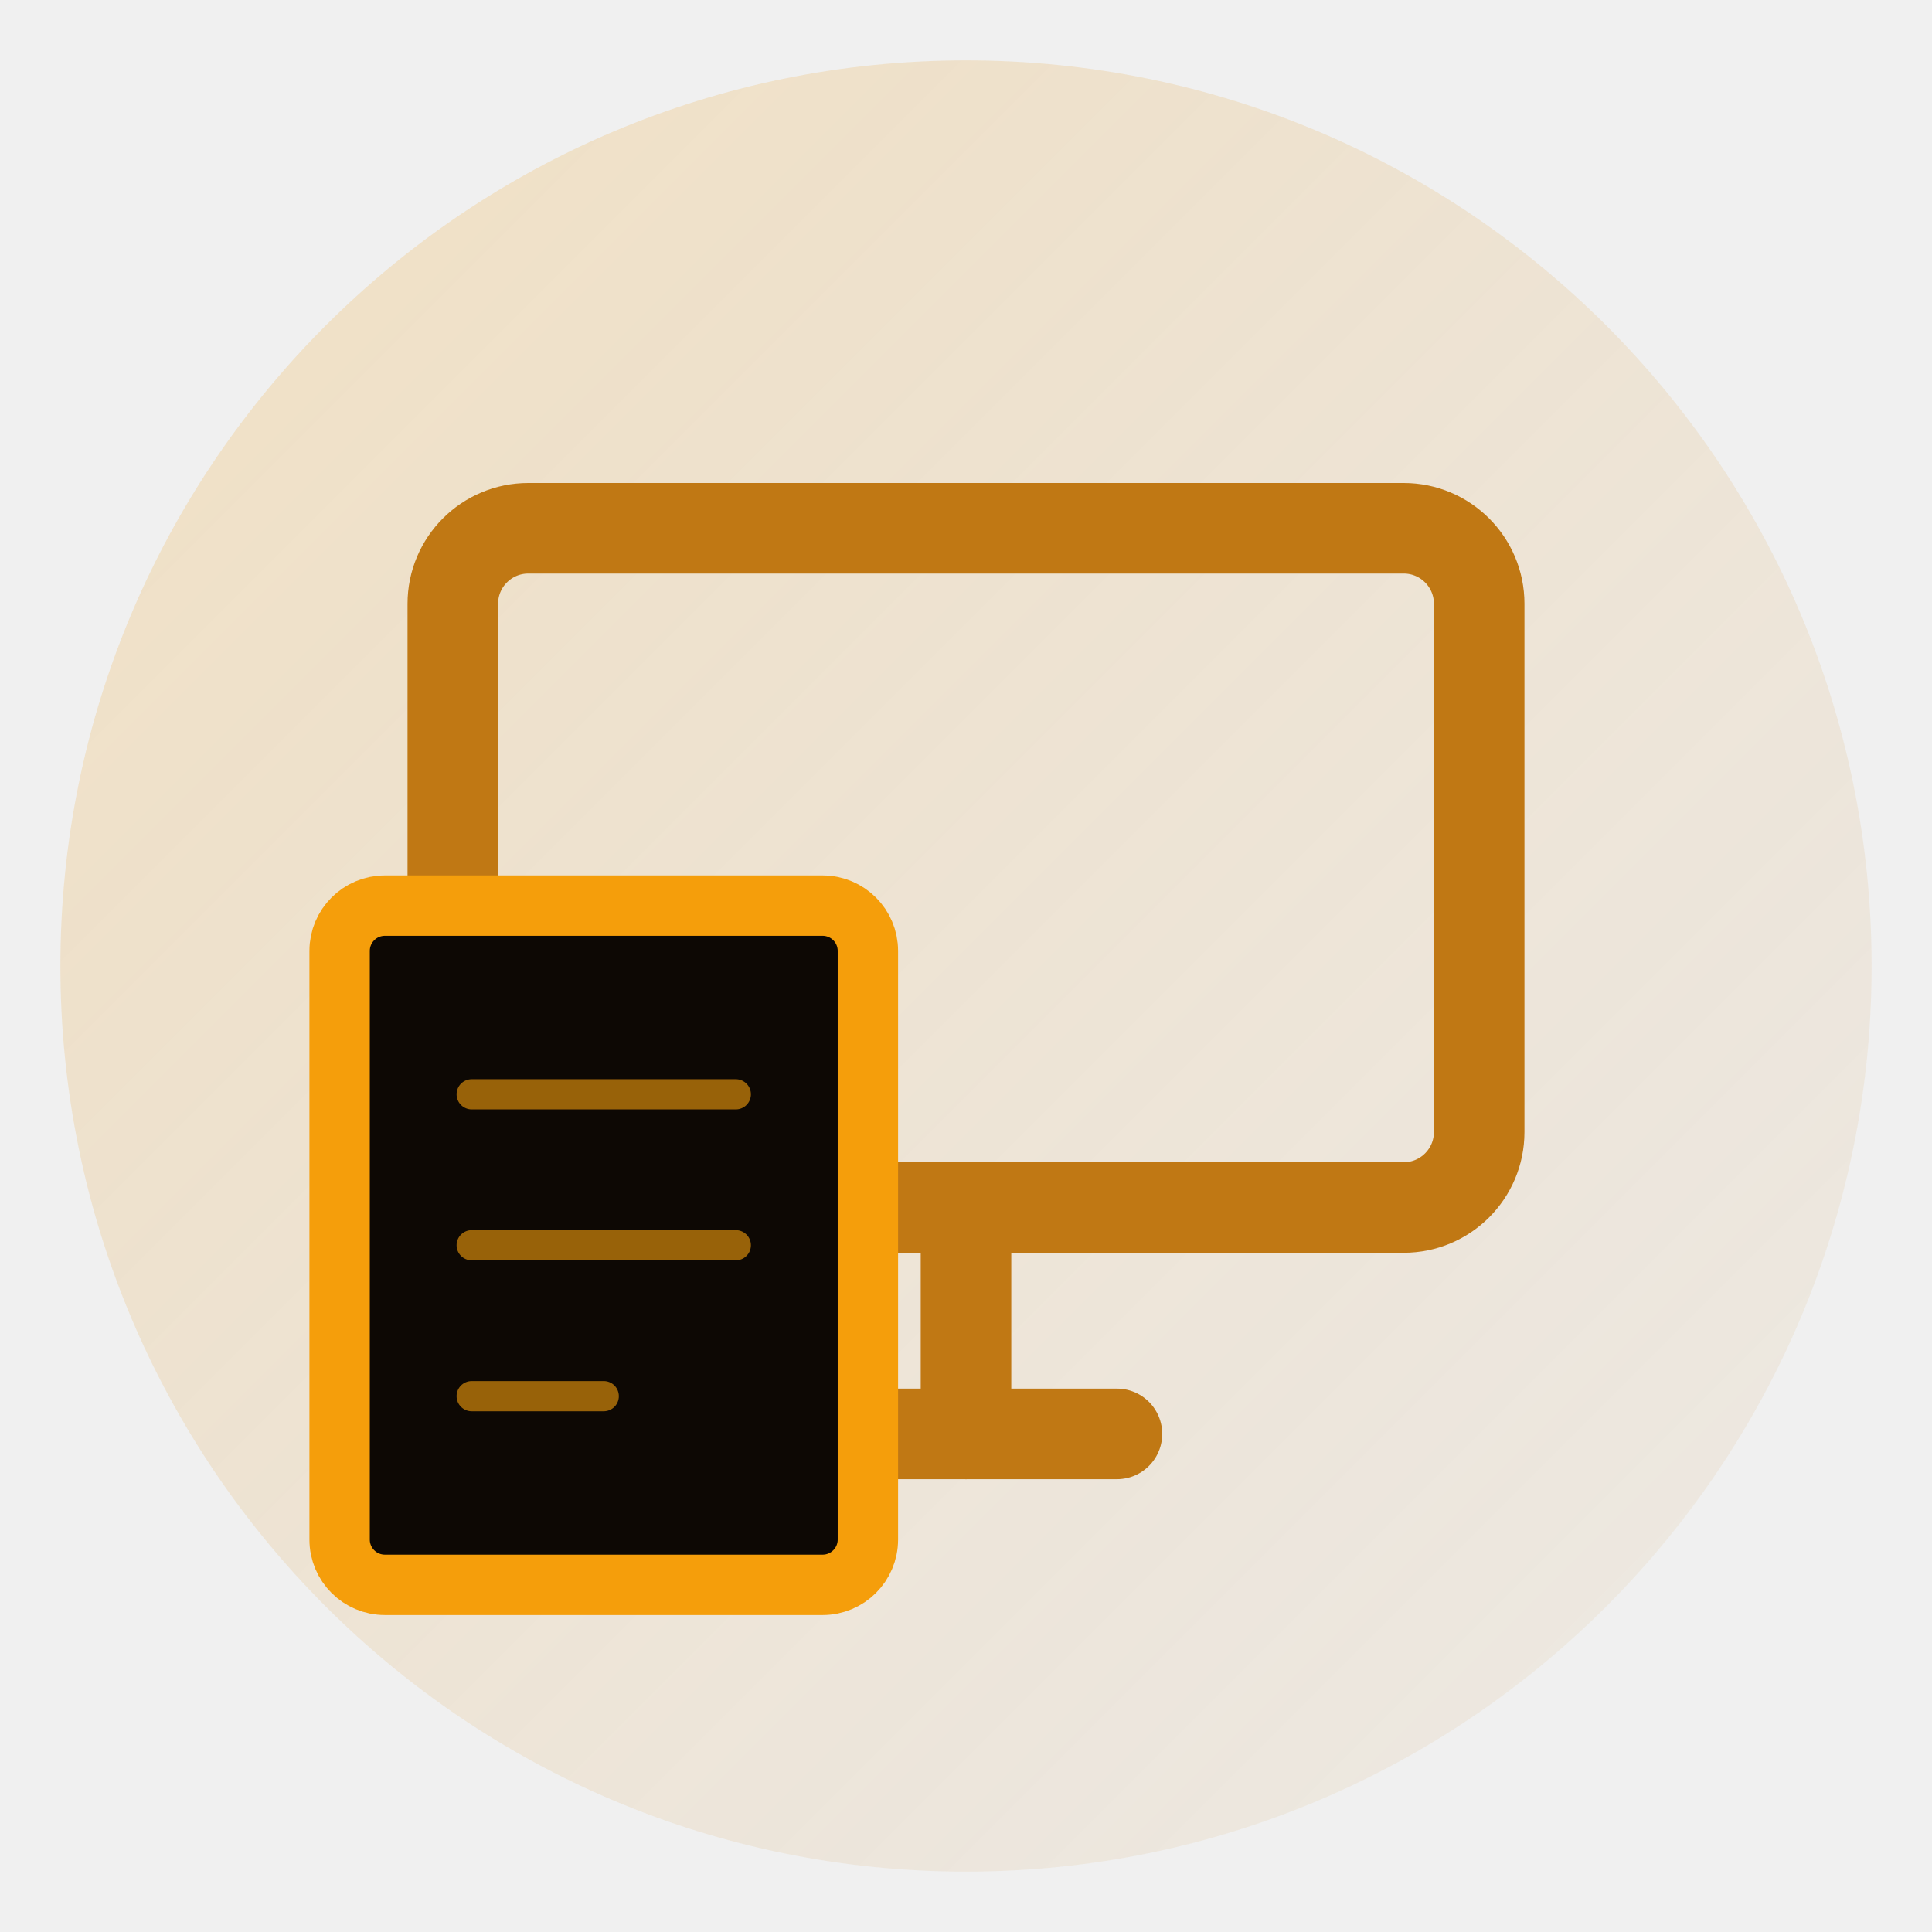
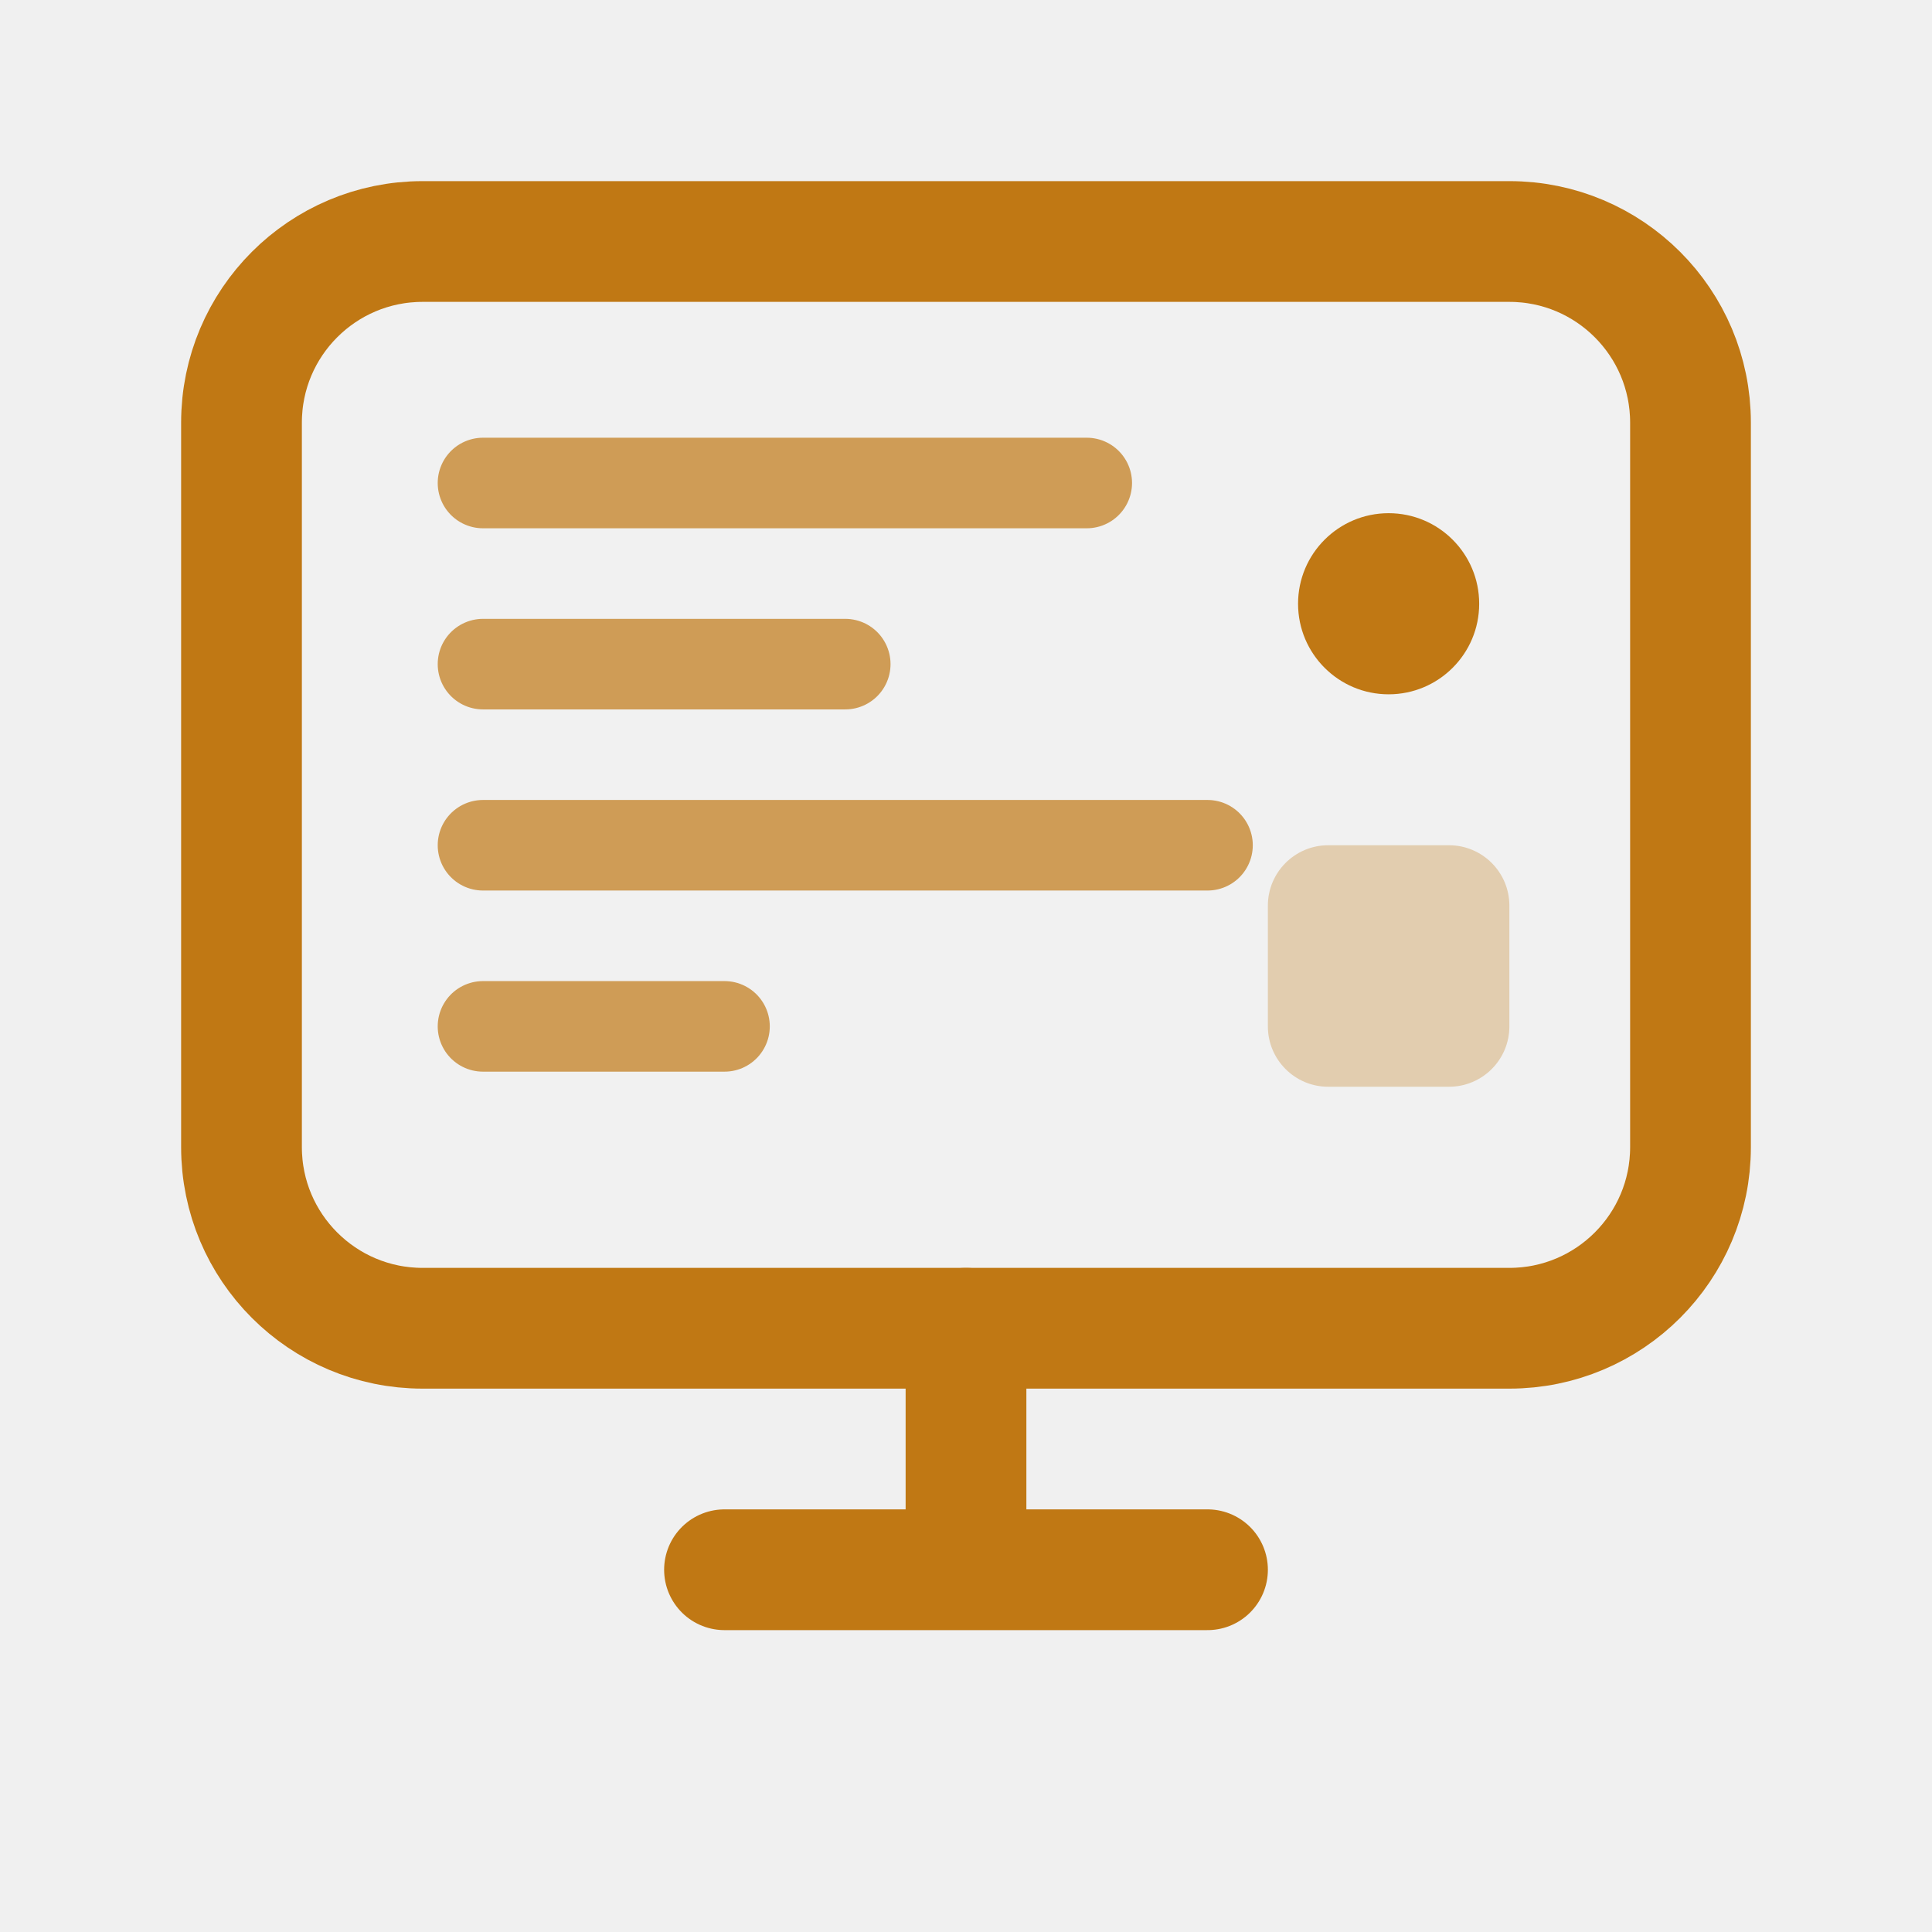
- <svg xmlns="http://www.w3.org/2000/svg" width="512" height="512" viewBox="0 0 512 512" fill="none">
-   <defs>
-     <linearGradient id="grad1" x1="0%" y1="0%" x2="100%" y2="100%">
-       <stop offset="0%" style="stop-color:#f59e0b;stop-opacity:0.2" />
-       <stop offset="100%" style="stop-color:#c07814;stop-opacity:0.05" />
-     </linearGradient>
-   </defs>
-   <circle cx="256" cy="256" r="240" fill="url(#grad1)" />
-   <rect x="120" y="140" width="272" height="180" rx="20" stroke="#c07814" stroke-width="24" stroke-linejoin="round" />
-   <path d="M216 380H296" stroke="#c07814" stroke-width="24" stroke-linecap="round" />
-   <path d="M256 320V380" stroke="#c07814" stroke-width="24" stroke-linecap="round" />
-   <rect x="90" y="240" width="140" height="180" rx="12" fill="#0D0804" stroke="#f59e0b" stroke-width="16" />
-   <path d="M125 290H195" stroke="#f59e0b" stroke-width="8" stroke-linecap="round" opacity="0.6" />
-   <path d="M125 330H195" stroke="#f59e0b" stroke-width="8" stroke-linecap="round" opacity="0.6" />
-   <path d="M125 370H160" stroke="#f59e0b" stroke-width="8" stroke-linecap="round" opacity="0.6" />
+ <svg xmlns="http://www.w3.org/2000/svg" viewBox="0 0 32 32" fill="none">
+   <path d="M12 26H20M16 22V26" stroke="#c07814" stroke-width="2" stroke-linecap="round" />
+   <rect x="4" y="4" width="24" height="18" rx="3" stroke="#c07814" stroke-width="2" fill="white" fill-opacity="0.05" />
+   <path d="M8 8H18M8 11H14M8 14H20M8 17H12" stroke="#c07814" stroke-width="1.5" stroke-linecap="round" opacity="0.7" />
+   <circle cx="23" cy="10" r="1.5" fill="#c07814" />
+   <rect x="21" y="14" width="4" height="4" rx="1" fill="#c07814" opacity="0.3" />
</svg>
